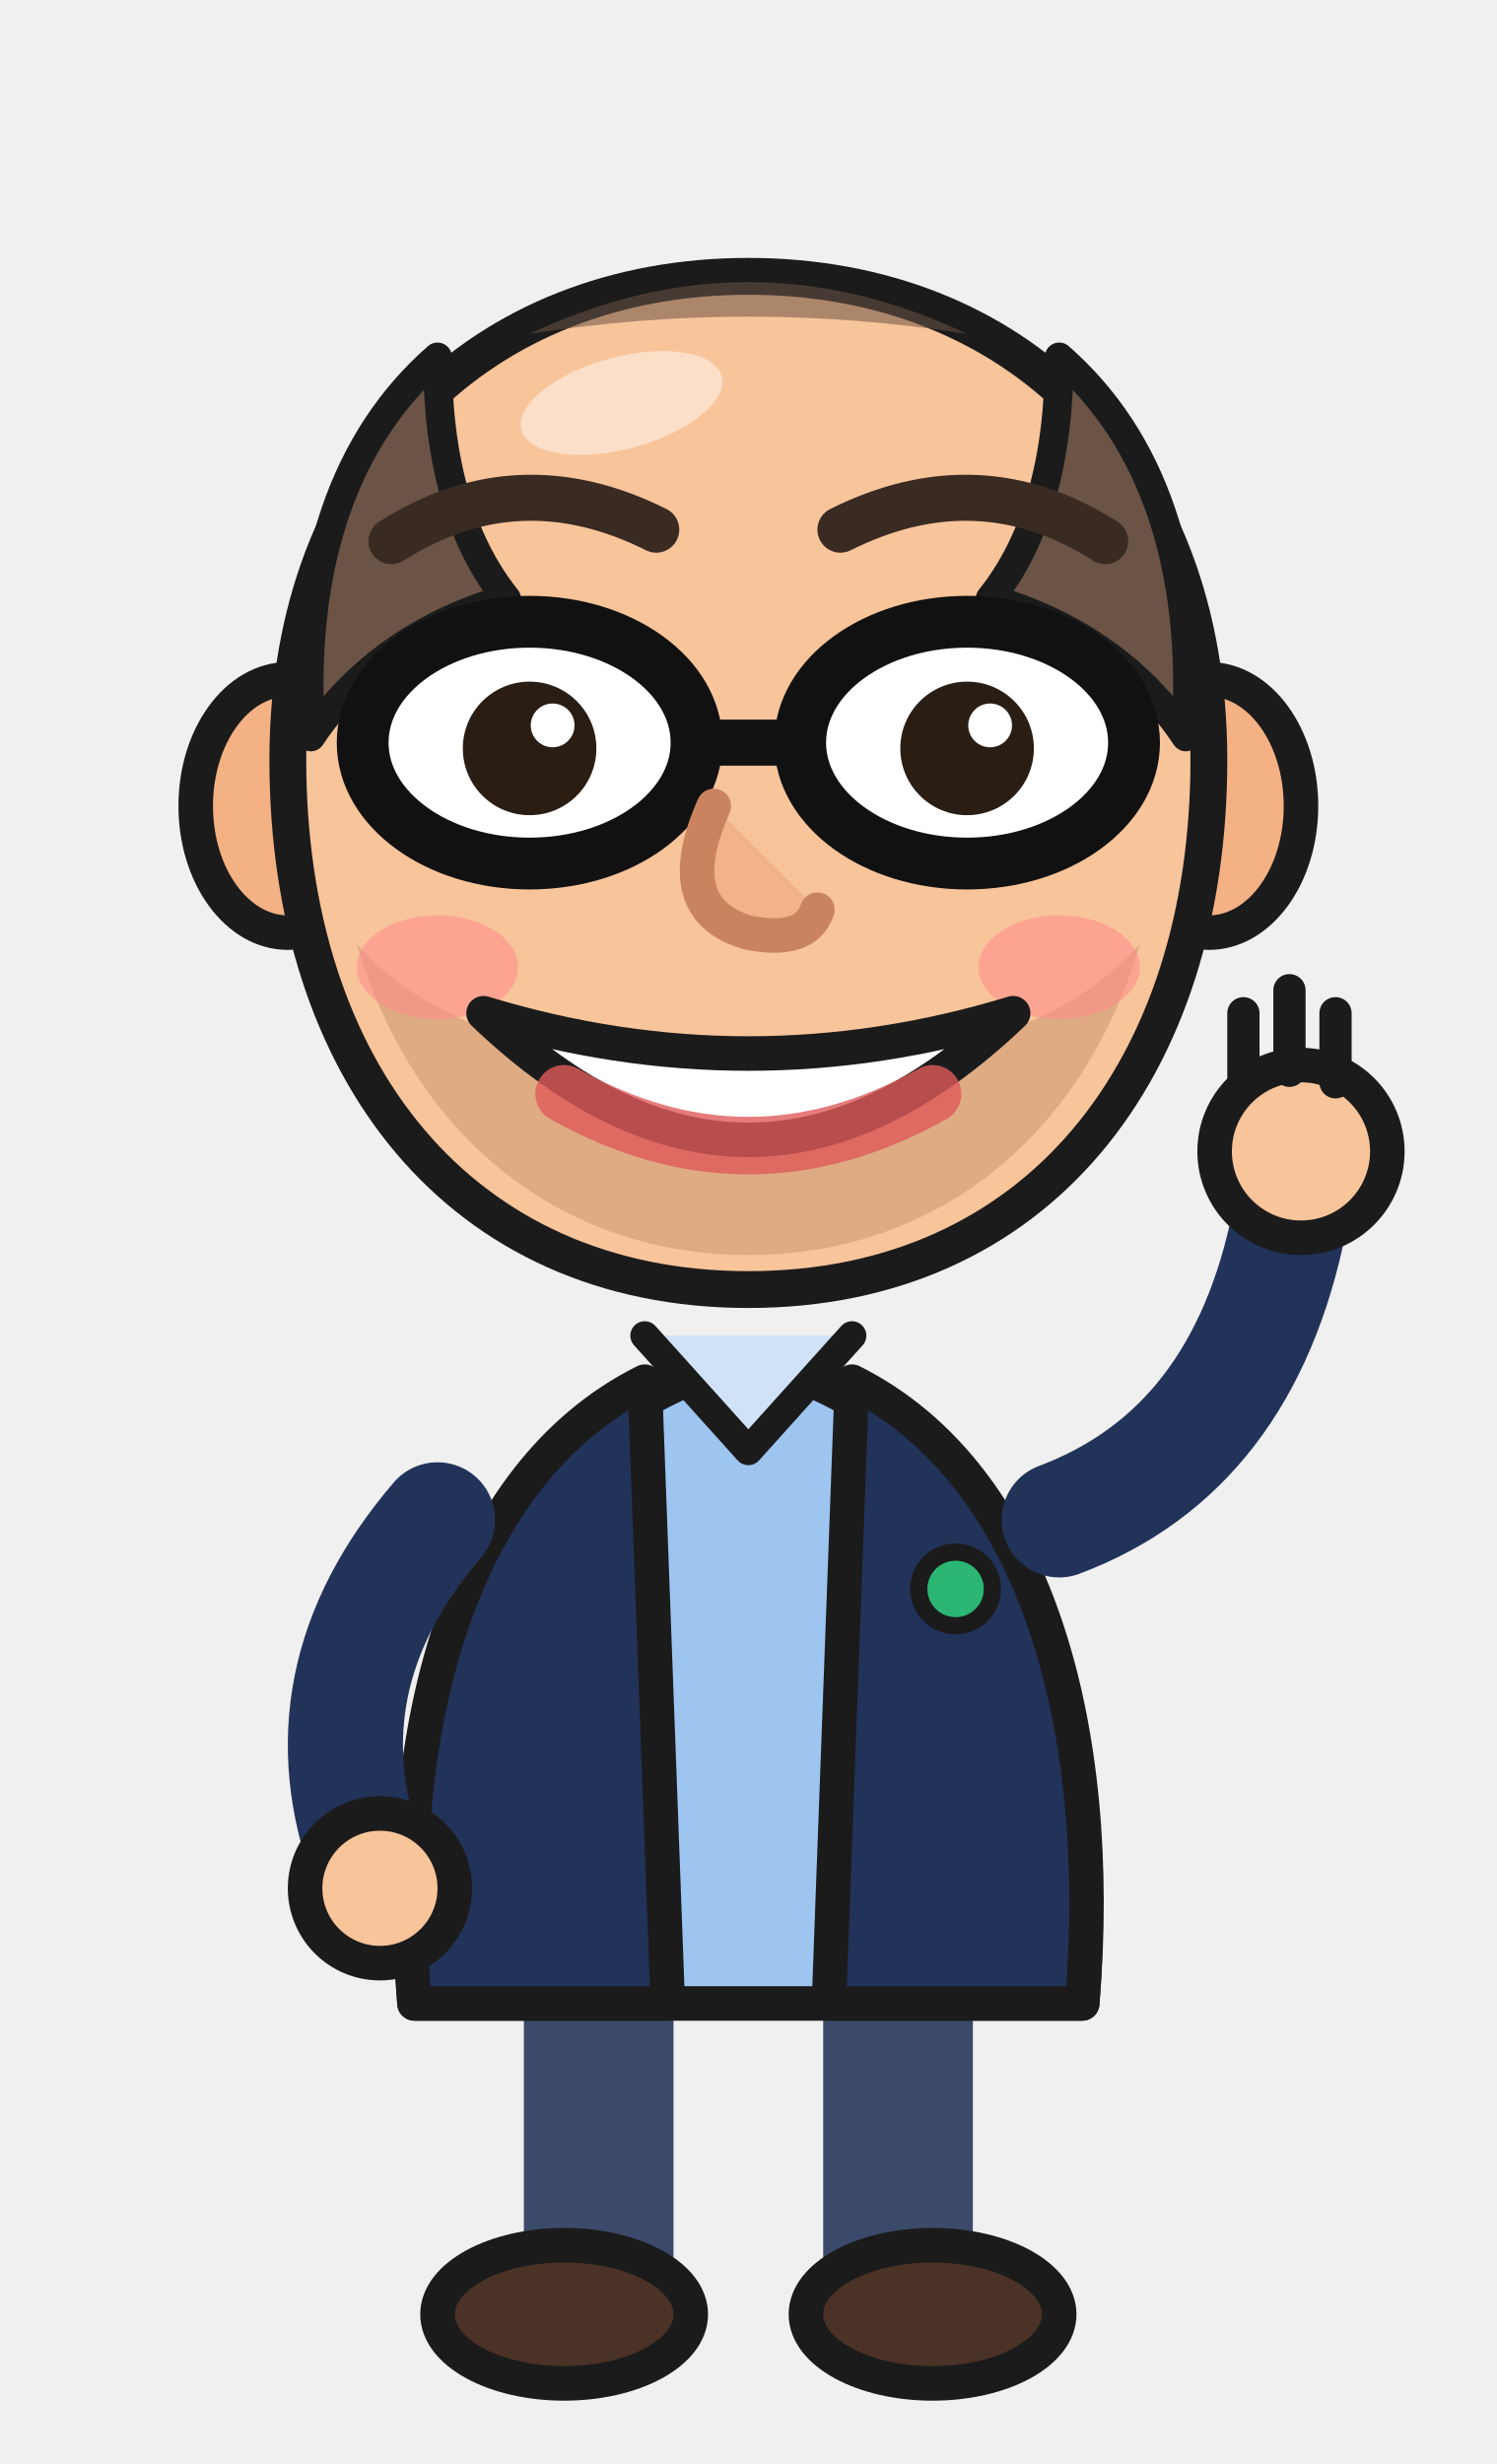
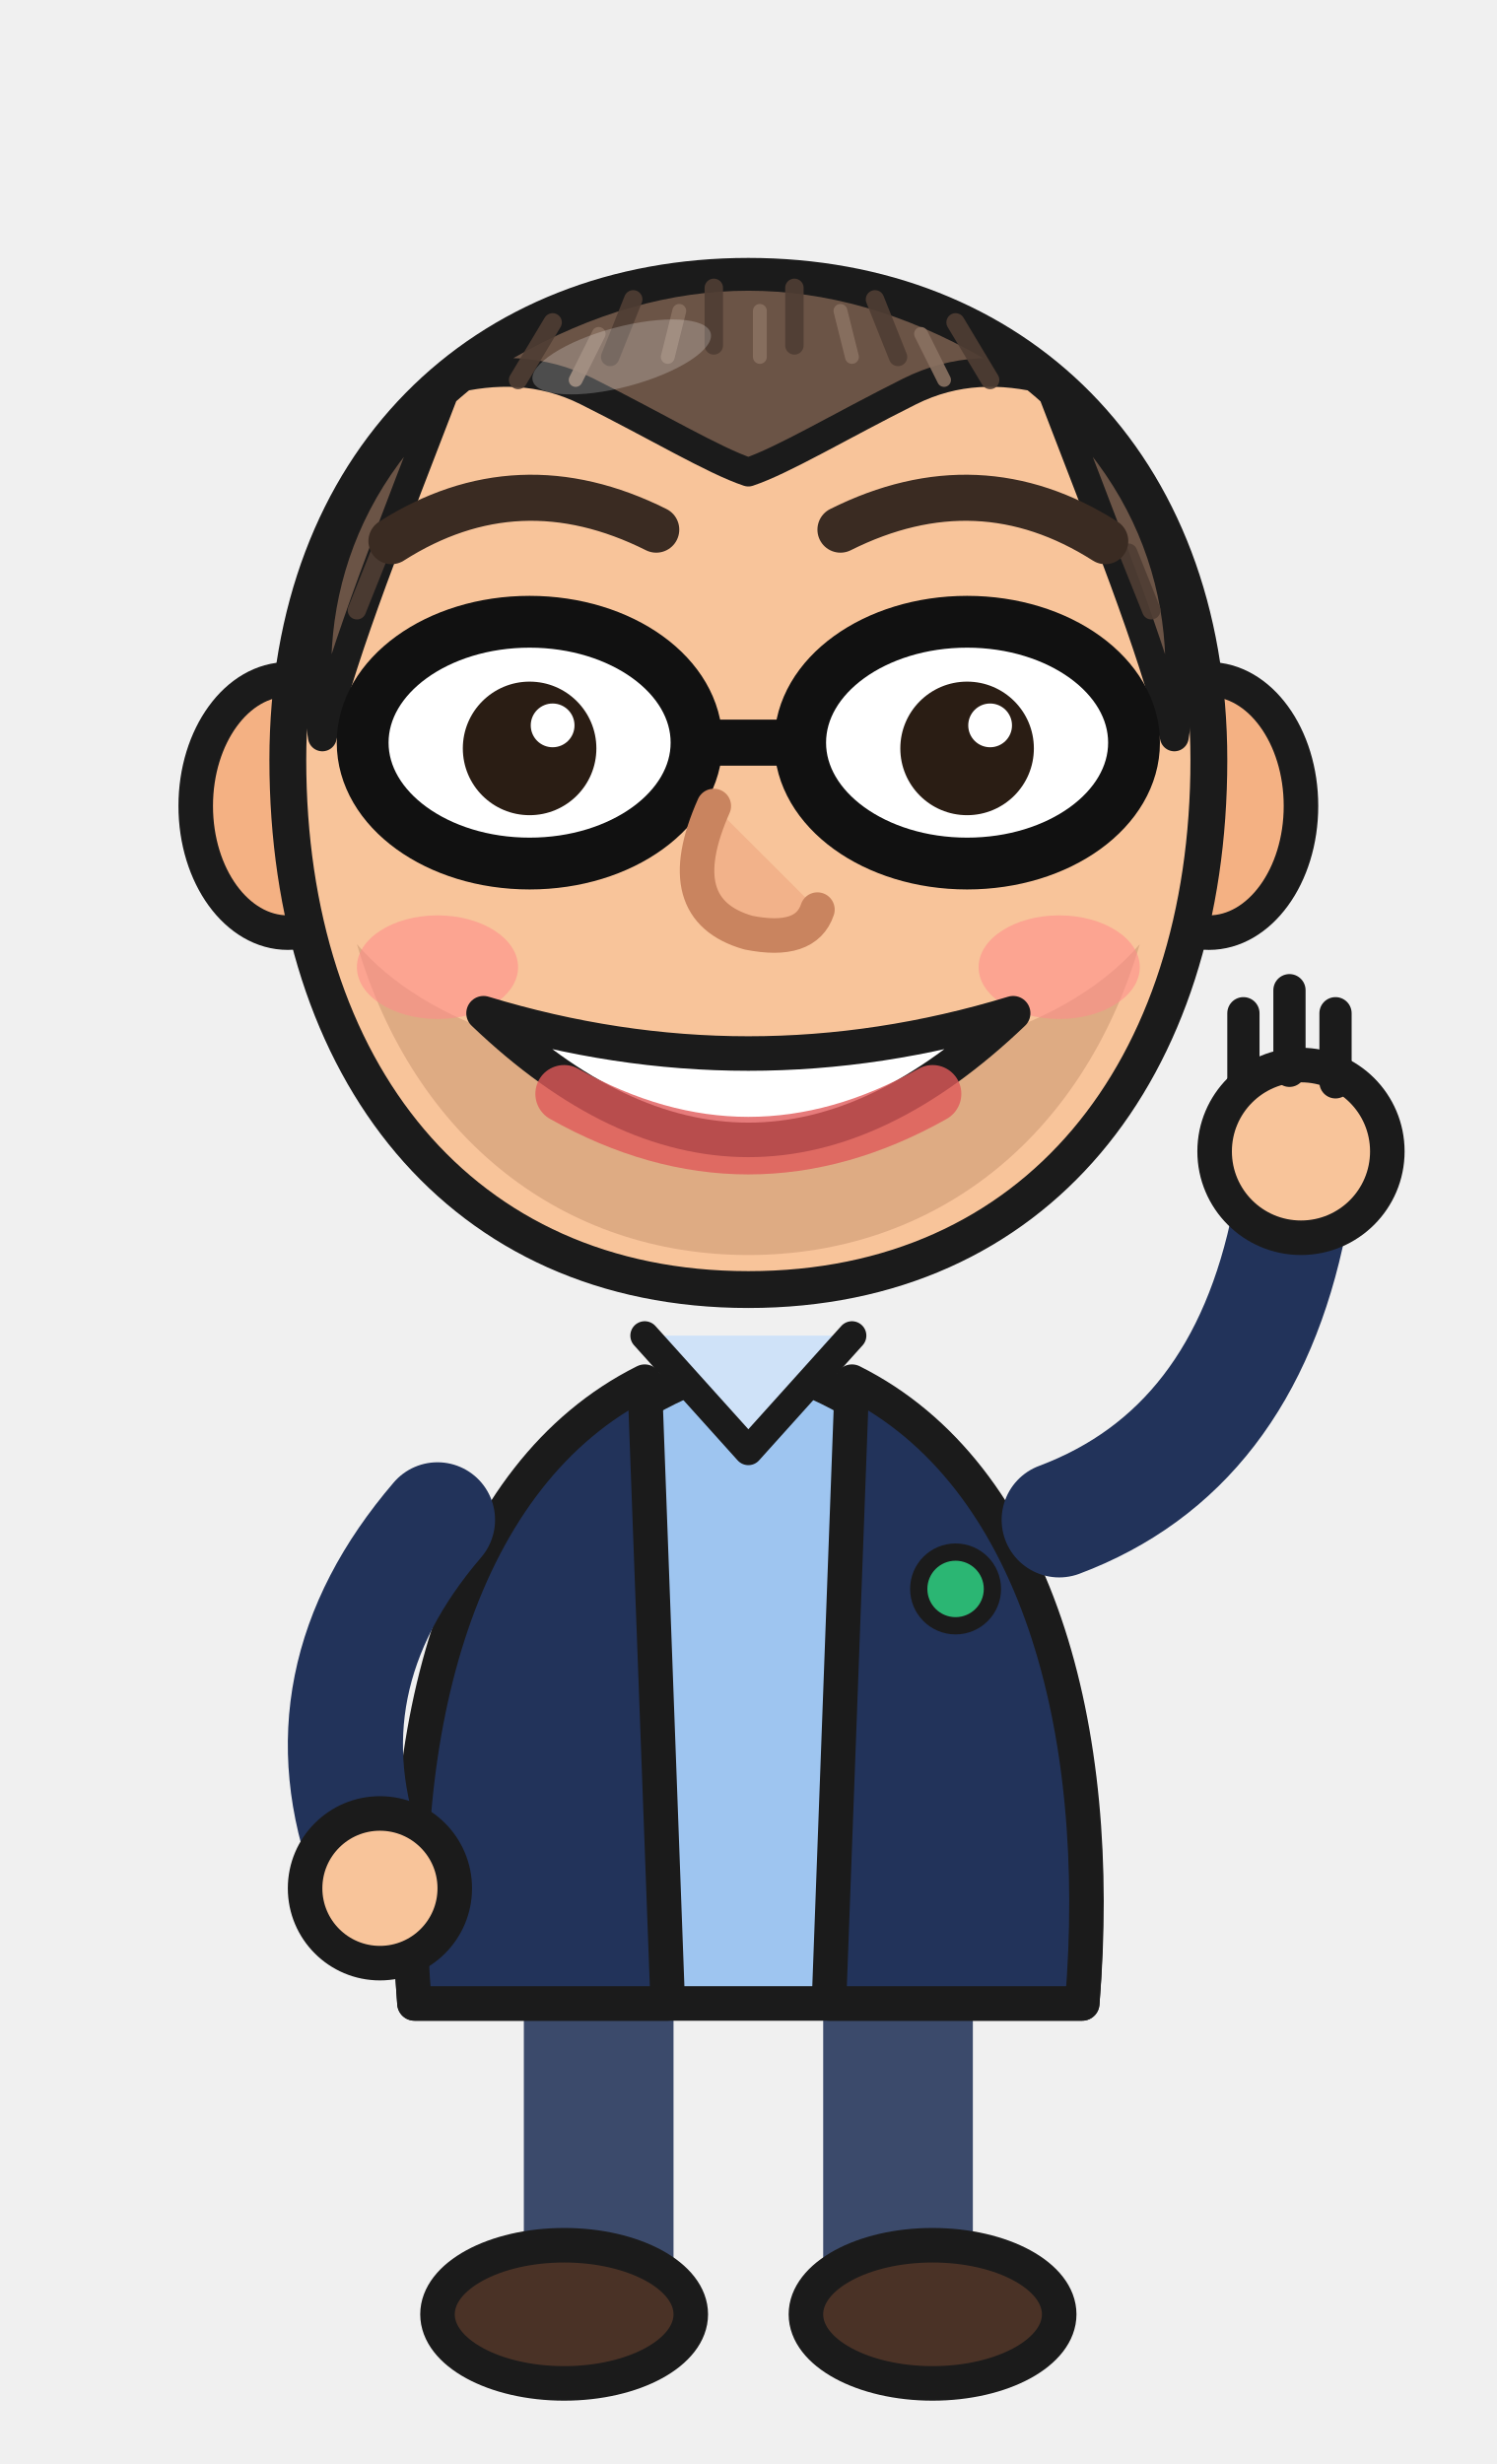
<svg xmlns="http://www.w3.org/2000/svg" class="bly" viewBox="0 0 130 214" aria-hidden="true">
  <g stroke-linejoin="round" stroke-linecap="round" stroke="#1b1b1b">
    <g class="bly-all">
      <g class="bly-legs">
        <path class="bly-lg1" d="M52 168v28" stroke="#3b4a6b" stroke-width="13" />
        <path class="bly-lg2" d="M78 168v28" stroke="#3b4a6b" stroke-width="13" />
        <path d="M52 168v28M78 168v28" stroke="#1b1b1b" stroke-width="0" />
        <ellipse cx="49" cy="201" rx="11" ry="6" fill="#4a3226" stroke-width="3" />
        <ellipse cx="81" cy="201" rx="11" ry="6" fill="#4a3226" stroke-width="3" />
      </g>
      <path d="M36 174c-2-26 6-50 29-56 23 6 31 30 29 56z" fill="#9ec5f0" stroke-width="3" />
      <path d="M36 174c-2-24 4-46 20-54l2 54zM94 174c2-24-4-46-20-54l-2 54z" fill="#22335a" stroke-width="3" />
      <circle cx="83" cy="138" r="3.2" fill="#2bb673" stroke-width="1.5" />
      <path d="M56 116l9 10 9-10" fill="#cfe2f8" stroke-width="2.5" />
      <path d="M38 132q-12 14-6 30" fill="none" stroke="#22335a" stroke-width="10" />
      <circle cx="33" cy="164" r="6.5" fill="#f8c49a" stroke-width="3" />
      <g class="bly-hand">
        <path d="M92 132q16-6 20-26" fill="none" stroke="#22335a" stroke-width="10" />
        <circle cx="113" cy="100" r="7.5" fill="#f8c49a" stroke-width="3" />
        <path d="M108 94v-6M112 93v-7M116 94v-6" fill="none" stroke-width="2.8" />
      </g>
      <g class="bly-head" transform="translate(0,4) scale(1)">
        <ellipse cx="25" cy="66" rx="8" ry="11" fill="#f4b183" stroke-width="3" />
        <ellipse cx="105" cy="66" rx="8" ry="11" fill="#f4b183" stroke-width="3" />
        <path d="M65 108c-25 0-40-19-40-46 0-26 17-42 40-42s40 16 40 42c0 27-15 46-40 46z" fill="#f8c49a" stroke-width="3.2" />
-         <path d="M27 60c-1-15 3-26 11-33 0 9 2 16 6 21-7 2-13 6-17 12z" fill="#6b5446" stroke-width="2.5" />
-         <path d="M103 60c1-15-3-26-11-33 0 9-2 16-6 21 7 2 13 6 17 12z" fill="#6b5446" stroke-width="2.5" />
-         <path d="M46 25q19-9 38 0q-19-3-38 0z" fill="#6b5446" opacity=".55" stroke="none" />
-         <ellipse cx="54" cy="31" rx="9" ry="4" fill="#fff" opacity=".45" stroke="none" transform="rotate(-15 54 31)" />
+         <path d="M28 60C26 48 30 35 44 26C51 22 58 20 65 20C72 20 79 22 86 26C100 35 104 48 102 60C100 52 96 42 91 29C87 28 83 28 79 30C73 33 68 36 65 37C62 36 57 33 51 30C47 28 43 28 39 29C34 42 30 52 28 60Z" fill="#6b5446" stroke-width="2.5" />
+         <path d="M48 24l-3 5M55 22l-2 5M62 21v5M69 21v5M76 22l2 5M83 24l3 5M33 44l-2 5M98 44l2 5" fill="none" stroke="#4f3d33" stroke-width="1.6" opacity=".9" />
+         <path d="M52 25l-2 4M59 23l-1 4M66 23v4M73 23l1 4M80 25l2 4" fill="none" stroke="#8a7161" stroke-width="1.2" opacity=".9" />
+         <ellipse cx="54" cy="27" rx="8" ry="2.6" fill="#fff" opacity=".22" stroke="none" transform="rotate(-15 54 27)" />
        <path d="M31 78c5 17 18 27 34 27s29-10 34-27c-6 7-18 11-34 11s-28-4-34-11z" fill="#b07a5a" opacity=".35" stroke="none" />
        <ellipse cx="38" cy="80" rx="7" ry="4.5" fill="#ff8a8a" opacity=".55" stroke="none" />
        <ellipse cx="92" cy="80" rx="7" ry="4.5" fill="#ff8a8a" opacity=".55" stroke="none" />
        <ellipse class="occ" cx="46" cy="60.5" rx="14.5" ry="10.5" fill="#fff" stroke="#111" stroke-width="4.5" />
        <ellipse class="occ" cx="84" cy="60.5" rx="14.5" ry="10.5" fill="#fff" stroke="#111" stroke-width="4.5" />
        <path d="M60.5 60.5h9" stroke="#111" stroke-width="4" />
        <g class="bly-eyes" stroke="none">
          <circle cx="46" cy="61" r="5.8" fill="#2a1d14" />
          <circle cx="84" cy="61" r="5.8" fill="#2a1d14" />
          <circle cx="48" cy="59" r="1.9" fill="#fff" />
          <circle cx="86" cy="59" r="1.9" fill="#fff" />
        </g>
        <path d="M34 43q11-7 23-1M73 42q12-6 23 1" stroke="#3a2b22" stroke-width="4" fill="none" />
        <path d="M62 66q-4 9 3 11q5 1 6-2" stroke="#c9845f" stroke-width="3" fill="#f2b28a" />
        <g class="bly-mouth">
          <path d="M42 84q23 22 46 0q-23 7-46 0z" fill="#fff" stroke-width="3" />
          <path d="M49 91q16 9 32 0" stroke="#e05a5a" stroke-width="5" fill="none" opacity=".8" />
        </g>
      </g>
    </g>
  </g>
</svg>
